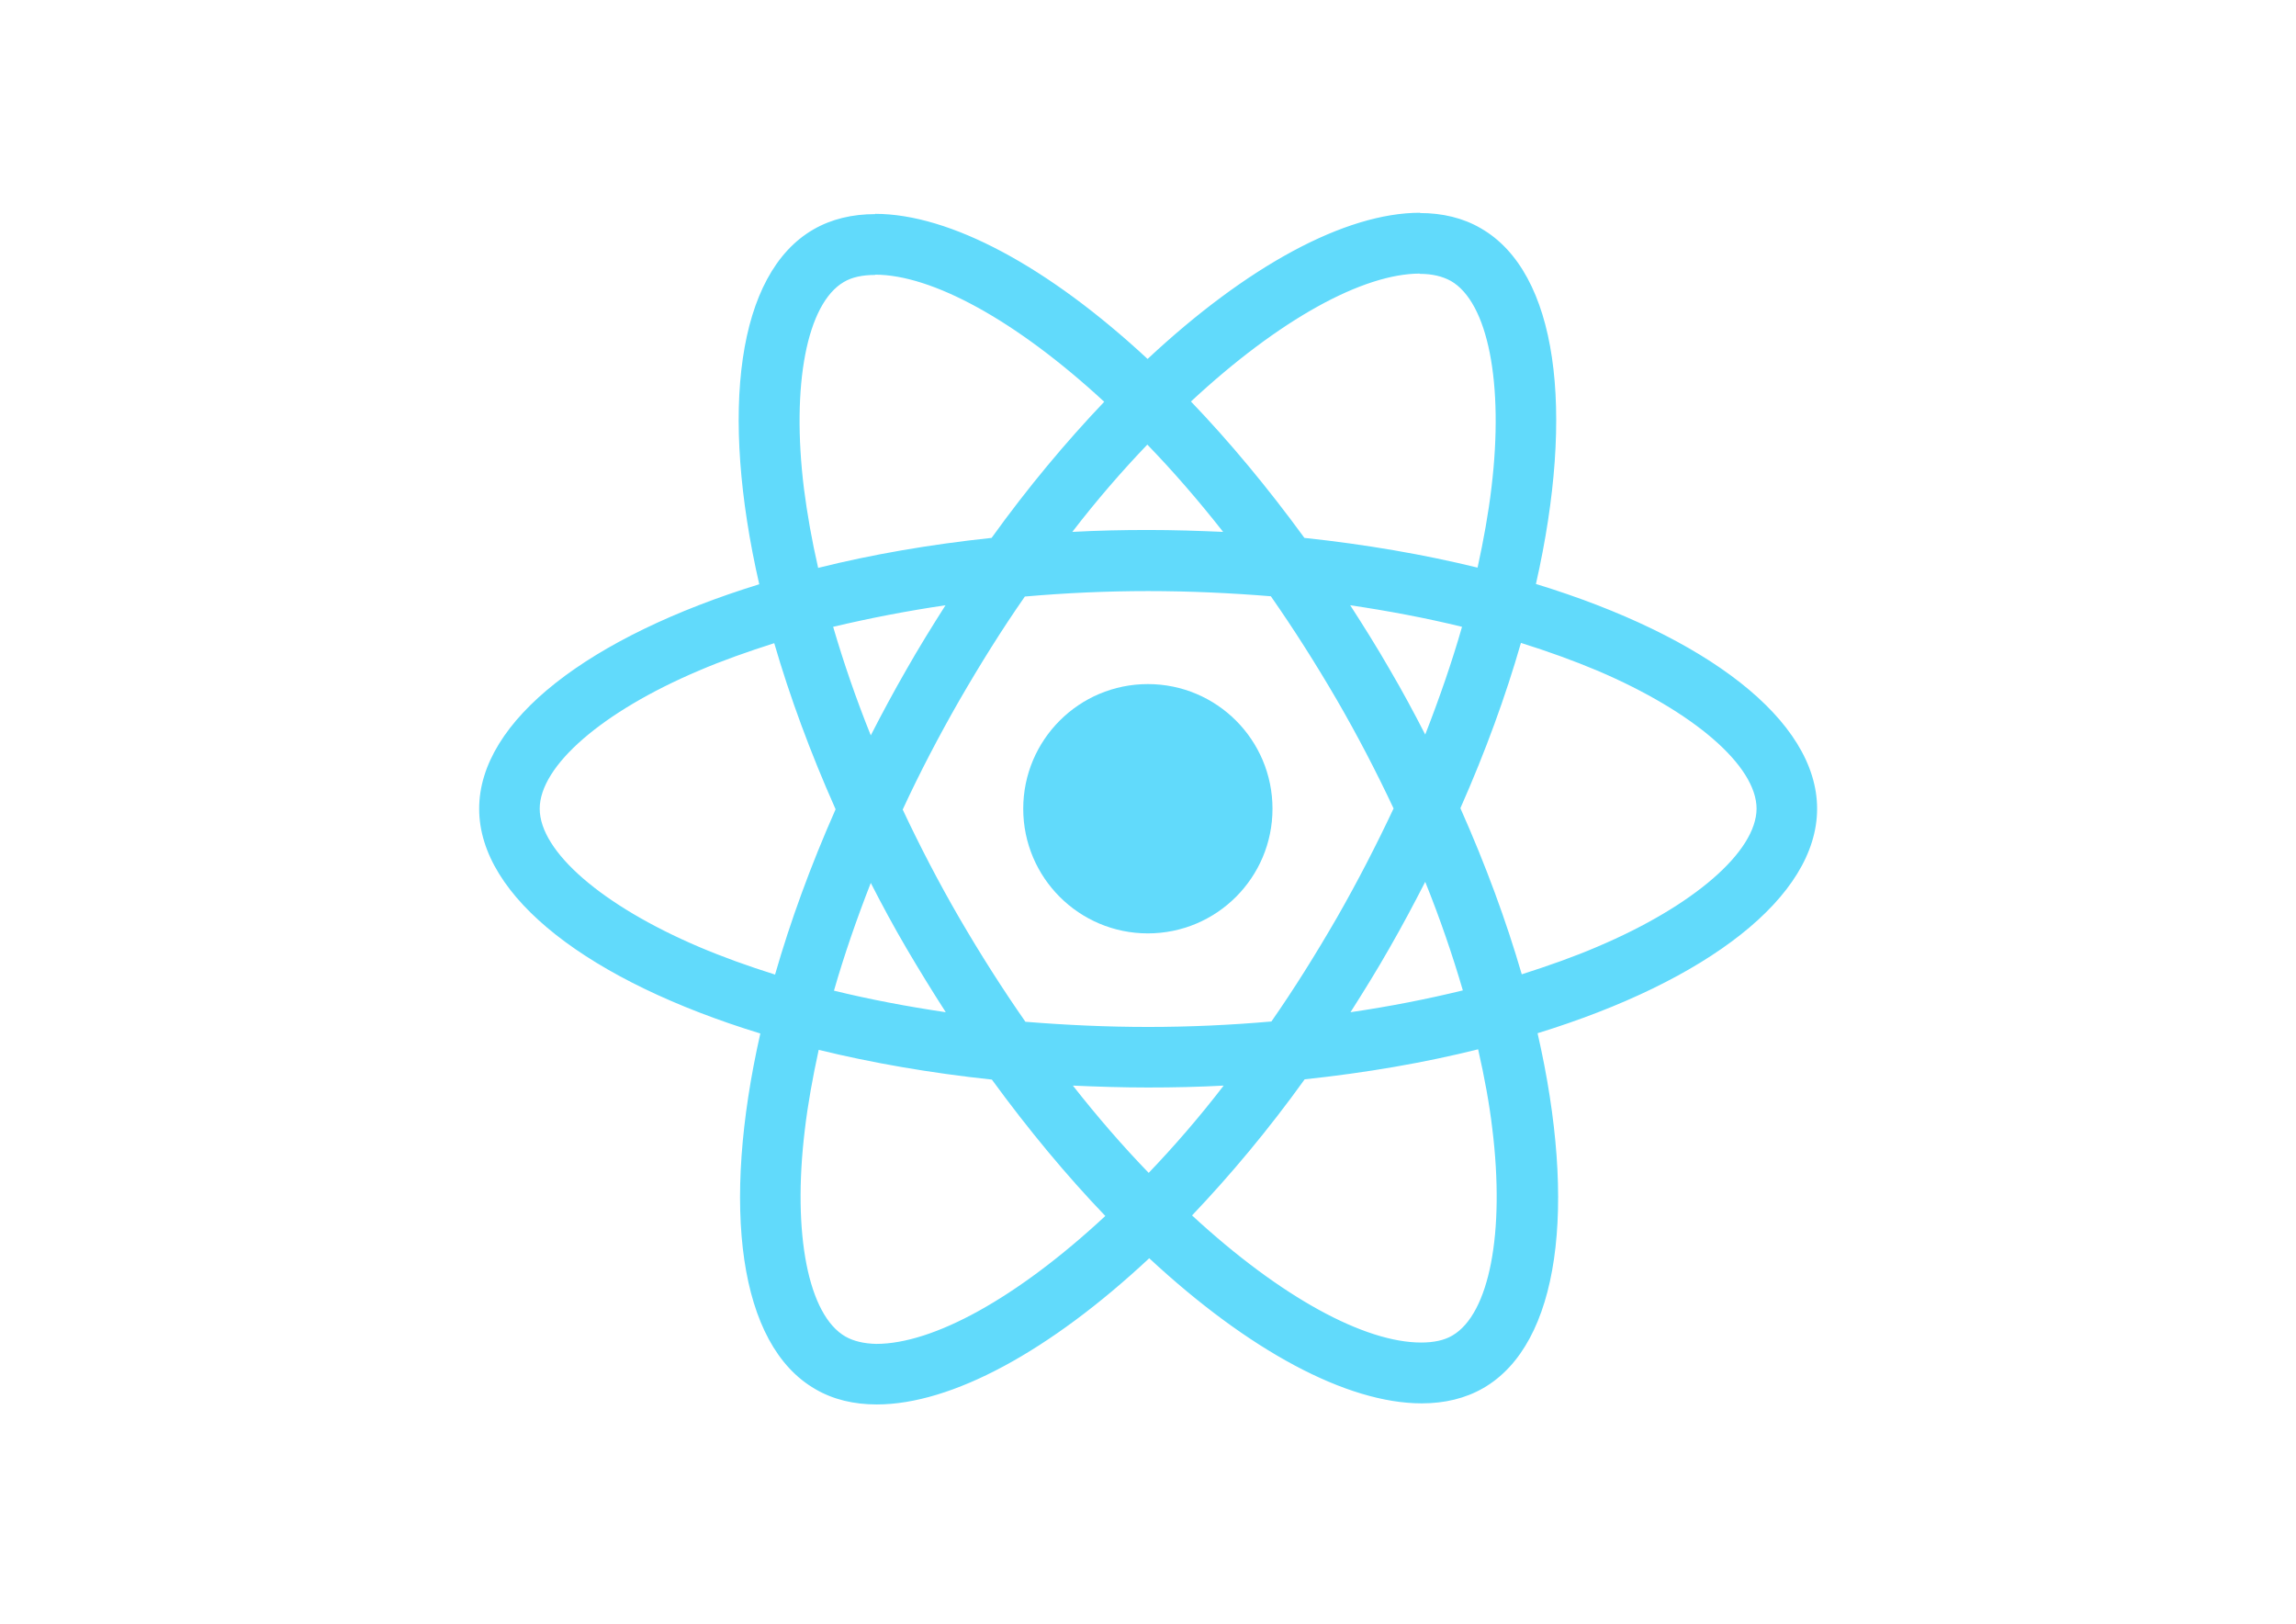
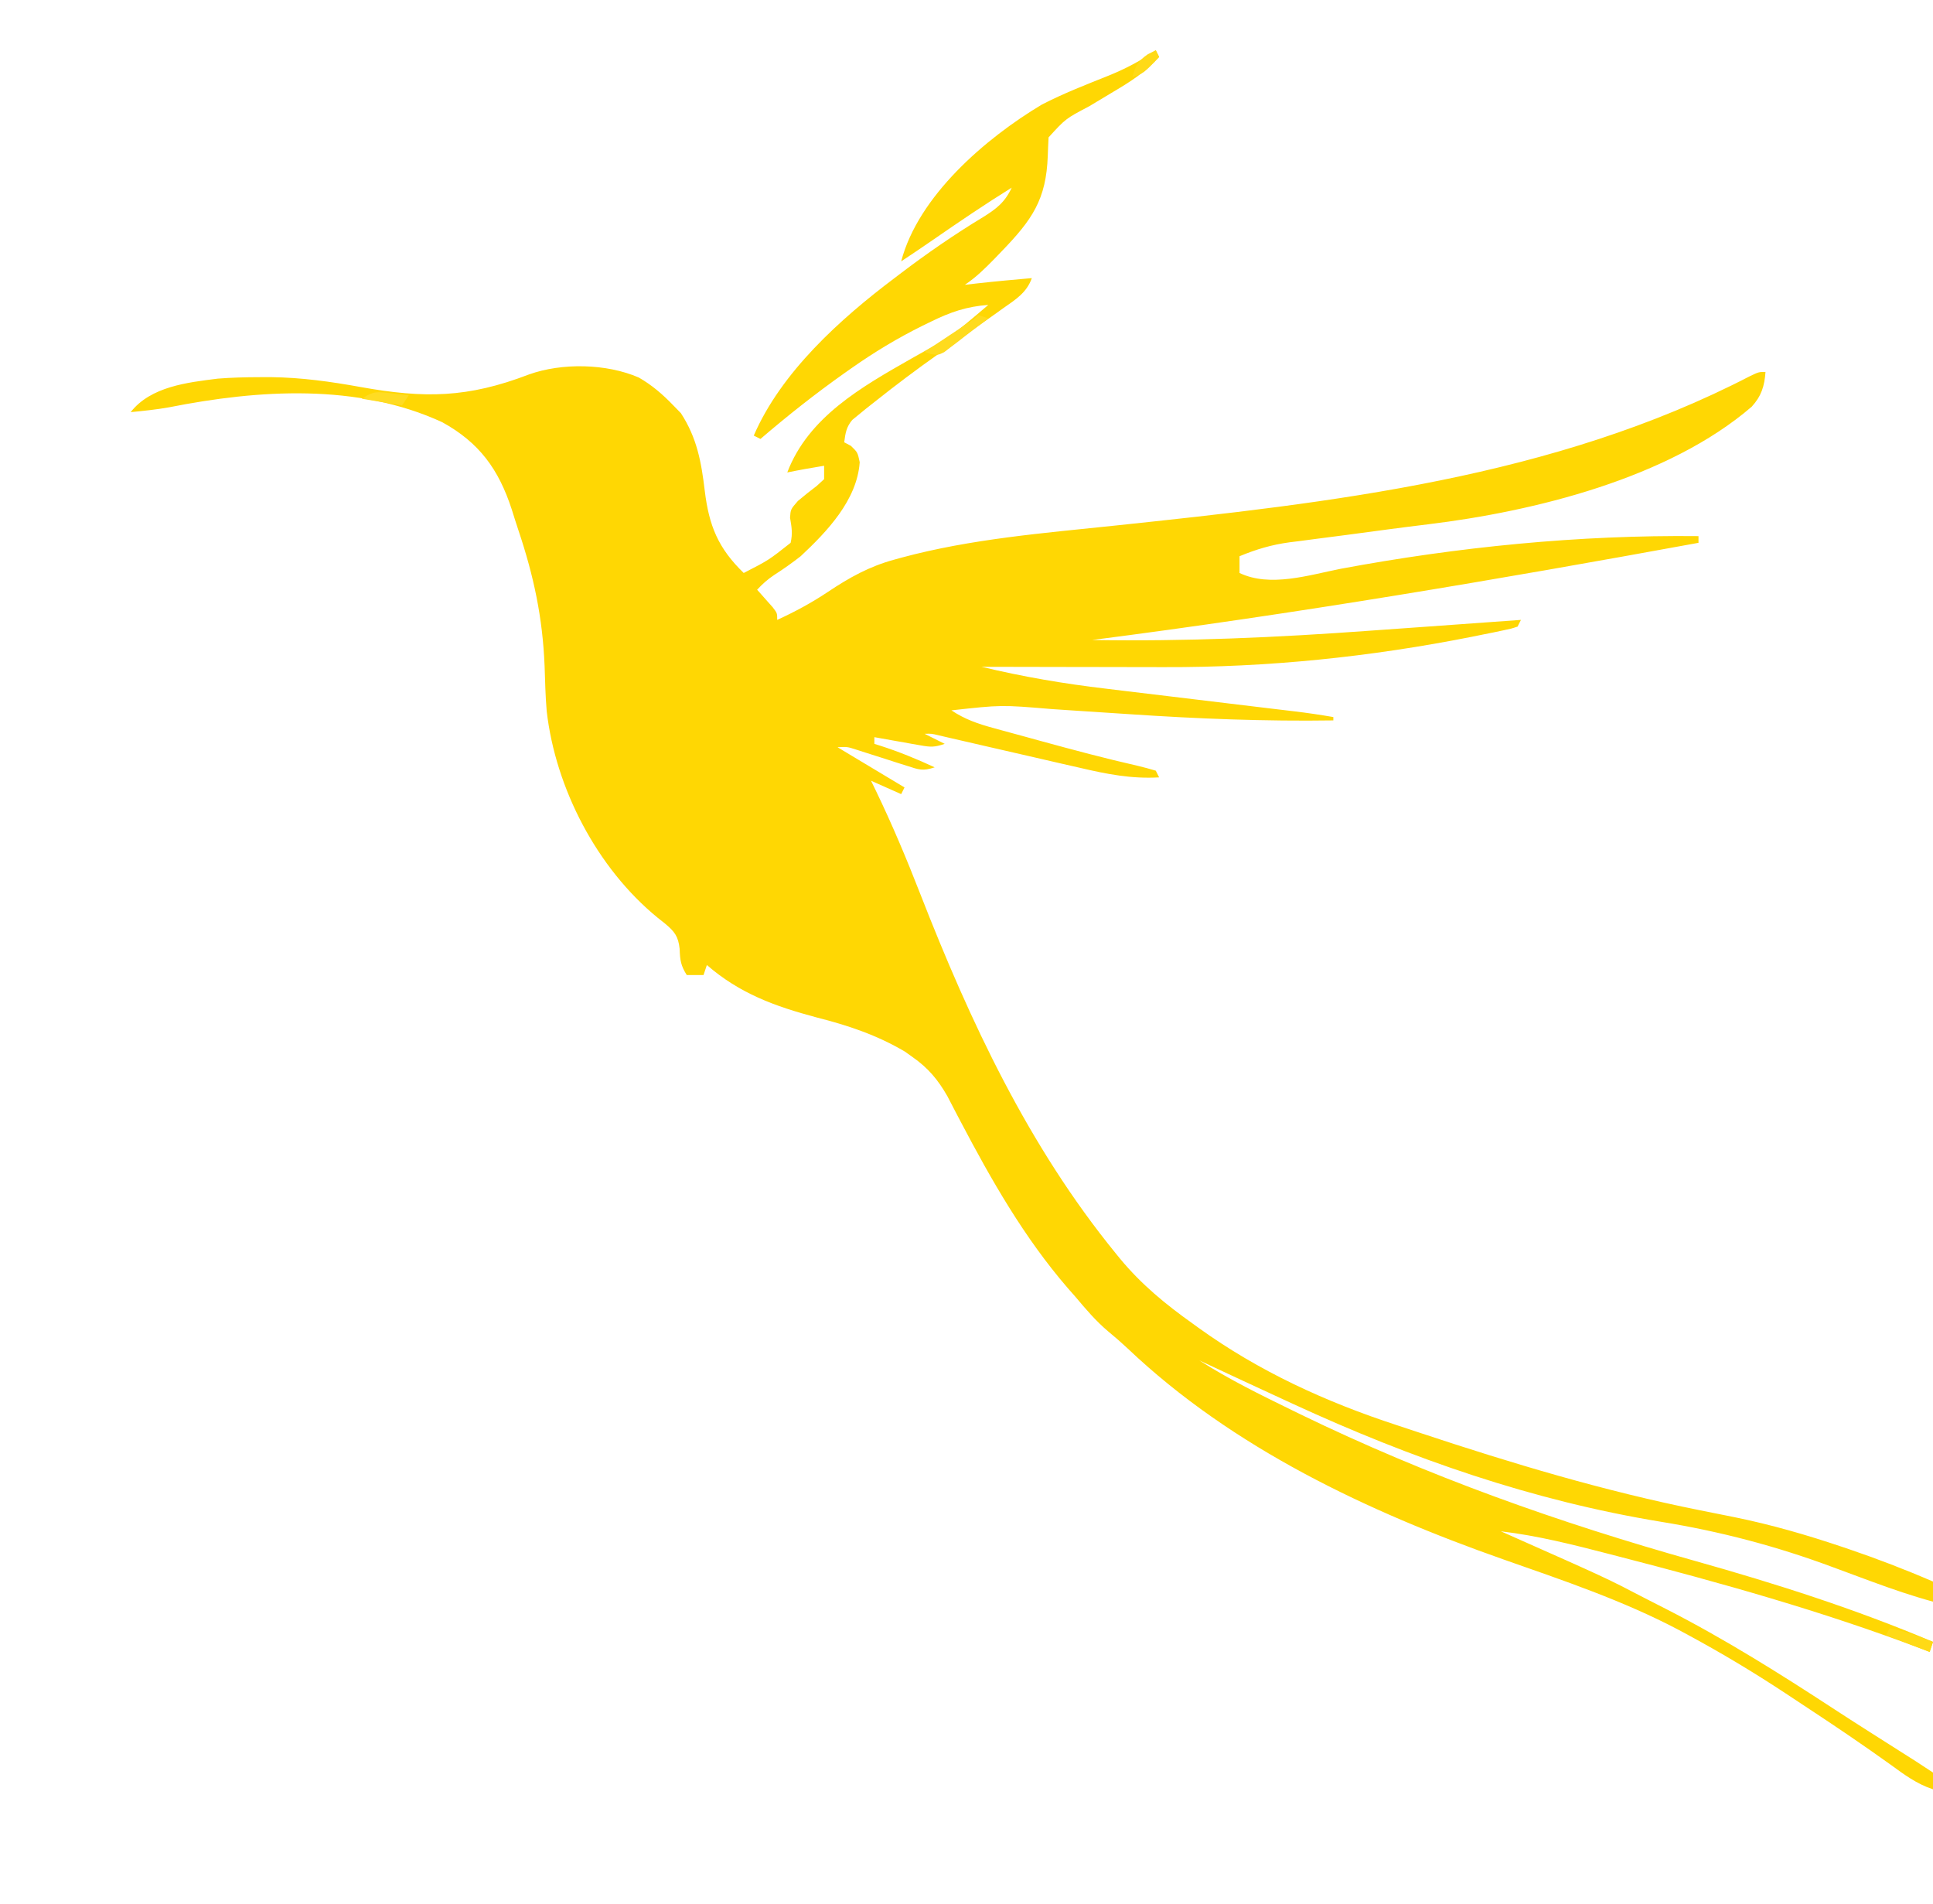
- <svg xmlns="http://www.w3.org/2000/svg" viewBox="0 0 841.9 595.3">
-   <g fill="#61DAFB">
-     <path d="M666.3 296.5c0-32.5-40.7-63.3-103.1-82.4 14.4-63.6 8-114.2-20.2-130.4-6.5-3.8-14.1-5.6-22.4-5.6v22.3c4.6 0 8.3.9 11.4 2.6 13.6 7.8 19.5 37.5 14.9 75.7-1.1 9.4-2.9 19.3-5.1 29.4-19.6-4.8-41-8.5-63.5-10.9-13.5-18.5-27.5-35.3-41.6-50 32.6-30.3 63.2-46.9 84-46.9V78c-27.5 0-63.5 19.6-99.9 53.6-36.4-33.8-72.4-53.2-99.9-53.2v22.3c20.7 0 51.4 16.5 84 46.6-14 14.7-28 31.4-41.3 49.9-22.6 2.4-44 6.1-63.6 11-2.3-10-4-19.7-5.2-29-4.7-38.2 1.1-67.9 14.6-75.8 3-1.8 6.9-2.6 11.5-2.6V78.5c-8.4 0-16 1.8-22.6 5.6-28.1 16.2-34.4 66.7-19.9 130.1-62.2 19.2-102.7 49.9-102.7 82.3 0 32.5 40.7 63.3 103.1 82.4-14.4 63.6-8 114.2 20.2 130.4 6.5 3.8 14.1 5.6 22.5 5.6 27.5 0 63.5-19.6 99.9-53.6 36.4 33.8 72.4 53.2 99.9 53.2 8.4 0 16-1.8 22.6-5.6 28.1-16.2 34.4-66.7 19.9-130.1 62-19.1 102.5-49.9 102.5-82.3zm-130.2-66.7c-3.7 12.9-8.3 26.2-13.5 39.5-4.1-8-8.4-16-13.1-24-4.6-8-9.5-15.8-14.4-23.4 14.2 2.1 27.9 4.7 41 7.9zm-45.8 106.5c-7.8 13.5-15.8 26.3-24.1 38.2-14.9 1.3-30 2-45.2 2-15.1 0-30.2-.7-45-1.9-8.3-11.9-16.4-24.6-24.2-38-7.6-13.1-14.5-26.4-20.8-39.8 6.2-13.4 13.2-26.8 20.7-39.9 7.8-13.5 15.8-26.3 24.1-38.2 14.9-1.3 30-2 45.2-2 15.1 0 30.2.7 45 1.9 8.3 11.9 16.4 24.6 24.2 38 7.6 13.1 14.5 26.4 20.8 39.8-6.3 13.4-13.2 26.8-20.7 39.9zm32.3-13c5.4 13.4 10 26.8 13.8 39.8-13.1 3.2-26.9 5.9-41.2 8 4.9-7.7 9.8-15.6 14.4-23.7 4.6-8 8.9-16.1 13-24.1zM421.2 430c-9.3-9.6-18.6-20.3-27.8-32 9 .4 18.2.7 27.5.7 9.4 0 18.7-.2 27.8-.7-9 11.7-18.3 22.4-27.5 32zm-74.4-58.9c-14.2-2.1-27.9-4.7-41-7.9 3.7-12.9 8.3-26.2 13.5-39.5 4.1 8 8.4 16 13.1 24 4.7 8 9.5 15.8 14.4 23.4zM420.7 163c9.3 9.6 18.6 20.3 27.8 32-9-.4-18.2-.7-27.5-.7-9.4 0-18.7.2-27.8.7 9-11.7 18.3-22.4 27.5-32zm-74 58.9c-4.9 7.7-9.8 15.6-14.4 23.7-4.6 8-8.9 16-13 24-5.4-13.4-10-26.8-13.8-39.8 13.1-3.1 26.9-5.8 41.2-7.9zm-90.5 125.2c-35.4-15.1-58.3-34.9-58.3-50.6 0-15.7 22.9-35.6 58.3-50.6 8.6-3.7 18-7 27.7-10.1 5.7 19.6 13.2 40 22.5 60.9-9.2 20.8-16.6 41.1-22.2 60.6-9.9-3.1-19.3-6.5-28-10.2zM310 490c-13.6-7.8-19.5-37.5-14.9-75.7 1.1-9.4 2.9-19.3 5.1-29.4 19.6 4.8 41 8.5 63.5 10.9 13.5 18.5 27.5 35.3 41.6 50-32.6 30.3-63.2 46.9-84 46.9-4.5-.1-8.3-1-11.3-2.7zm237.2-76.2c4.7 38.2-1.1 67.9-14.6 75.8-3 1.8-6.9 2.6-11.5 2.6-20.7 0-51.4-16.5-84-46.6 14-14.7 28-31.4 41.3-49.9 22.6-2.4 44-6.1 63.6-11 2.3 10.1 4.1 19.8 5.2 29.1zm38.5-66.7c-8.6 3.7-18 7-27.7 10.1-5.7-19.6-13.2-40-22.5-60.9 9.2-20.8 16.6-41.1 22.2-60.6 9.9 3.1 19.3 6.5 28.1 10.2 35.4 15.1 58.3 34.9 58.3 50.6-.1 15.7-23 35.6-58.4 50.6zM320.8 78.4z" />
-     <circle cx="420.9" cy="296.5" r="45.7" />
-     <path d="M520.5 78.1z" />
-   </g>
+ <svg xmlns="http://www.w3.org/2000/svg" version="1.1" width="577" height="568">
+   <path d="M0 0 C0.33 0.66 0.66 1.32 1 2 C-3.067 6.498 -7.544 9.377 -12.75 12.438 C-14.359 13.402 -15.967 14.369 -17.574 15.336 C-18.722 16.024 -18.722 16.024 -19.892 16.726 C-26.888 20.399 -26.888 20.399 -32 26 C-32.094 27.819 -32.183 29.638 -32.238 31.458 C-32.687 44.551 -36.892 50.564 -46 60 C-46.745 60.773 -47.49 61.547 -48.258 62.344 C-51.08 65.218 -53.639 67.759 -57 70 C-55.113 69.783 -55.113 69.783 -53.188 69.562 C-47.799 68.962 -42.401 68.474 -37 68 C-38.531 72.379 -41.923 74.443 -45.562 77 C-46.224 77.475 -46.885 77.95 -47.566 78.439 C-51.847 81.506 -56.164 84.523 -60.473 87.55 C-61.183 88.049 -61.893 88.548 -62.625 89.062 C-63.337 89.562 -64.048 90.062 -64.781 90.577 C-71.338 95.201 -77.724 100 -84 105 C-85.259 105.99 -85.259 105.99 -86.543 107 C-87.271 107.598 -88 108.196 -88.75 108.812 C-89.364 109.314 -89.977 109.815 -90.609 110.332 C-92.389 112.466 -92.649 114.28 -93 117 C-92.34 117.351 -91.68 117.701 -91 118.062 C-89 120 -89 120 -88.375 122.938 C-89.16 134.254 -98.134 143.645 -106 151 C-108.572 153.003 -111.159 154.845 -113.906 156.598 C-115.868 157.911 -117.401 159.273 -119 161 C-118.567 161.482 -118.134 161.964 -117.688 162.461 C-116.852 163.408 -116.852 163.408 -116 164.375 C-115.165 165.315 -115.165 165.315 -114.312 166.273 C-113 168 -113 168 -113 170 C-107.695 167.568 -102.699 164.872 -97.85 161.632 C-91.456 157.36 -85.461 154.02 -78 152 C-77.311 151.81 -76.623 151.62 -75.913 151.424 C-55.074 145.81 -33.524 144.107 -12.129 141.852 C52.548 135.021 118.862 127.59 177.375 97.25 C180 96 180 96 182 96 C181.697 100.236 180.784 103.186 177.895 106.367 C153.02 127.805 112.791 137.658 81.231 141.481 C73.08 142.47 64.944 143.573 56.806 144.665 C53.864 145.056 50.92 145.432 47.976 145.807 C46.137 146.05 44.297 146.292 42.457 146.535 C41.622 146.638 40.786 146.741 39.925 146.847 C34.573 147.57 29.995 148.936 25 151 C25 152.65 25 154.3 25 156 C34.125 160.363 45.68 156.63 55.188 154.75 C90.251 148.214 126.319 144.621 162 145 C162 145.66 162 146.32 162 147 C101.814 158.01 41.696 168.215 -19 176 C8.794 176.467 36.281 175.252 63.996 173.219 C69.104 172.847 74.212 172.491 79.32 172.133 C89.215 171.437 99.108 170.725 109 170 C108.67 170.66 108.34 171.32 108 172 C106.112 172.623 106.112 172.623 103.602 173.148 C102.661 173.347 101.72 173.546 100.751 173.751 C99.719 173.957 98.688 174.163 97.625 174.375 C96.558 174.592 95.491 174.809 94.392 175.032 C64.018 181.052 33.439 184.208 2.492 184.098 C0.904 184.096 -0.685 184.094 -2.273 184.093 C-6.386 184.09 -10.499 184.08 -14.612 184.069 C-18.837 184.058 -23.061 184.054 -27.285 184.049 C-35.523 184.038 -43.762 184.021 -52 184 C-39.63 186.981 -27.366 189.061 -14.734 190.543 C-12.958 190.758 -11.182 190.974 -9.407 191.191 C-4.794 191.753 -0.18 192.304 4.435 192.852 C10.063 193.523 15.691 194.205 21.318 194.887 C25.689 195.416 30.06 195.943 34.432 196.465 C35.233 196.561 36.034 196.657 36.86 196.755 C38.344 196.933 39.829 197.11 41.313 197.285 C45.229 197.756 49.115 198.32 53 199 C53 199.33 53 199.66 53 200 C32.646 200.304 12.529 199.515 -7.77 198.146 C-13.565 197.756 -19.361 197.38 -25.157 197.009 C-27.137 196.88 -29.116 196.745 -31.095 196.61 C-46.124 195.352 -46.124 195.352 -61 197 C-56.993 199.688 -52.955 201.066 -48.34 202.305 C-47.601 202.509 -46.862 202.714 -46.101 202.924 C-43.715 203.582 -41.326 204.228 -38.938 204.875 C-37.303 205.324 -35.67 205.773 -34.036 206.223 C-24.523 208.83 -14.993 211.369 -5.373 213.554 C-3.567 213.978 -1.78 214.48 0 215 C0.33 215.66 0.66 216.32 1 217 C-7.227 217.481 -14.609 216.032 -22.594 214.156 C-24.531 213.715 -26.469 213.275 -28.407 212.834 C-31.092 212.221 -33.774 211.597 -36.457 210.974 C-41.185 209.878 -45.917 208.799 -50.648 207.718 C-53.162 207.143 -55.675 206.564 -58.187 205.982 C-59.316 205.722 -60.444 205.462 -61.607 205.193 C-62.603 204.962 -63.599 204.731 -64.625 204.494 C-66.922 203.932 -66.922 203.932 -69 204 C-67.02 204.99 -65.04 205.98 -63 207 C-66.087 208.029 -67.139 207.989 -70.23 207.441 C-71.033 207.303 -71.835 207.164 -72.662 207.021 C-73.912 206.794 -73.912 206.794 -75.188 206.562 C-76.032 206.415 -76.877 206.267 -77.748 206.115 C-79.833 205.75 -81.917 205.376 -84 205 C-84 205.66 -84 206.32 -84 207 C-83.455 207.17 -82.909 207.34 -82.348 207.516 C-76.716 209.325 -71.361 211.503 -66 214 C-69.585 215.195 -70.684 214.703 -74.219 213.566 C-75.233 213.247 -76.248 212.928 -77.293 212.6 C-78.351 212.257 -79.41 211.915 -80.5 211.562 C-82.593 210.893 -84.686 210.228 -86.781 209.566 C-88.174 209.117 -88.174 209.117 -89.596 208.658 C-92.067 207.868 -92.067 207.868 -95 208 C-88.4 211.96 -81.8 215.92 -75 220 C-75.33 220.66 -75.66 221.32 -76 222 C-78.97 220.68 -81.94 219.36 -85 218 C-84.512 219.003 -84.023 220.006 -83.52 221.04 C-78.662 231.127 -74.363 241.348 -70.302 251.778 C-55.395 289.963 -38.056 327.028 -12 359 C-11.339 359.812 -11.339 359.812 -10.665 360.64 C-4.326 368.303 2.947 374.278 11 380 C11.552 380.4 12.104 380.801 12.673 381.213 C30.801 394.279 50.749 403.392 71.915 410.316 C74.219 411.072 76.52 411.837 78.821 412.603 C106.331 421.732 133.961 430.032 162.406 435.715 C165.167 436.267 167.927 436.82 170.688 437.375 C171.357 437.509 172.026 437.644 172.716 437.782 C183.668 440.01 194.225 443.052 204.812 446.625 C205.837 446.97 205.837 446.97 206.882 447.322 C215.396 450.216 223.746 453.429 232 457 C232 458.98 232 460.96 232 463 C225.828 461.306 219.817 459.251 213.816 457.039 C213.072 456.765 212.327 456.491 211.559 456.209 C208.459 455.067 205.36 453.923 202.265 452.767 C185.365 446.465 168.528 442.035 150.73 439.147 C112.292 432.829 76.343 420.276 41 404 C40.08 403.577 40.08 403.577 39.142 403.145 C30.413 399.129 21.701 395.078 13 391 C21.869 396.667 31.239 401.272 40.688 405.875 C41.535 406.288 42.383 406.701 43.256 407.127 C81.214 425.551 120.293 439.423 160.866 450.814 C185.025 457.6 208.875 465.194 232 475 C231.67 475.99 231.34 476.98 231 478 C230.184 477.689 229.367 477.378 228.526 477.057 C198.873 465.831 168.809 457.416 138.125 449.5 C136.611 449.107 136.611 449.107 135.066 448.707 C124.432 445.958 113.926 443.291 103 442 C103.795 442.352 104.589 442.704 105.408 443.066 C134.605 456.016 134.605 456.016 146.098 462.012 C148.182 463.094 150.276 464.154 152.371 465.215 C169.748 474.094 186.252 484.45 202.574 495.121 C208.938 499.276 215.363 503.333 221.78 507.406 C223.122 508.259 223.122 508.259 224.492 509.129 C225.29 509.635 226.088 510.141 226.91 510.662 C228.619 511.756 230.312 512.875 232 514 C232.188 516.625 232.188 516.625 232 519 C227.12 517.397 223.391 514.594 219.285 511.605 C211.19 505.804 202.968 500.229 194.643 494.762 C192.43 493.308 190.224 491.845 188.018 490.381 C178.572 484.148 168.962 478.369 159 473 C158.083 472.504 157.165 472.007 156.22 471.496 C139.404 462.623 121.537 456.637 103.649 450.353 C63.391 436.183 22.889 417.146 -8.352 387.473 C-10.247 385.703 -12.131 384.044 -14.133 382.406 C-17.883 379.259 -20.854 375.734 -24 372 C-24.741 371.158 -25.482 370.316 -26.246 369.449 C-39.268 354.385 -49.03 337.271 -58.258 319.711 C-58.616 319.032 -58.974 318.353 -59.343 317.653 C-60.306 315.818 -61.259 313.978 -62.211 312.137 C-64.996 307.253 -67.953 303.72 -72.562 300.5 C-73.327 299.953 -74.091 299.407 -74.879 298.844 C-83.281 293.88 -91.898 291.011 -101.312 288.625 C-113.708 285.315 -124.209 281.5 -134 273 C-134.33 273.99 -134.66 274.98 -135 276 C-136.65 276 -138.3 276 -140 276 C-141.77 273.168 -142.012 271.626 -142.125 268.188 C-142.525 264.446 -143.633 263.022 -146.5 260.625 C-147.226 260.049 -147.951 259.473 -148.699 258.879 C-166.795 244.101 -179.174 220.262 -181.81 197.23 C-182.192 192.745 -182.291 188.247 -182.438 183.75 C-183.022 169.338 -185.664 156.931 -190.237 143.295 C-190.934 141.198 -191.6 139.094 -192.258 136.984 C-196.151 125.074 -201.903 117.105 -213 111 C-238.338 99.33 -267.812 101.269 -294.458 106.542 C-298.291 107.232 -302.125 107.624 -306 108 C-299.972 100.328 -289.065 99.146 -280 98 C-275.87 97.674 -271.767 97.572 -267.625 97.562 C-266.476 97.559 -265.327 97.555 -264.143 97.551 C-255.034 97.668 -246.327 98.877 -237.375 100.5 C-218.258 103.938 -205.385 103.768 -187.112 96.756 C-177.231 93.219 -163.958 93.494 -154.332 97.664 C-150.365 99.937 -147.158 102.714 -144 106 C-143.257 106.763 -142.515 107.526 -141.75 108.312 C-136.946 115.689 -135.653 122.889 -134.625 131.5 C-133.349 141.935 -130.623 148.607 -123 156 C-115.54 152.168 -115.54 152.168 -109 147 C-108.352 144.187 -108.697 142.317 -109.172 139.492 C-109 137 -109 137 -106.828 134.508 C-104.989 132.958 -103.109 131.454 -101.188 130.008 C-100.466 129.345 -99.744 128.683 -99 128 C-99 126.68 -99 125.36 -99 124 C-102.683 124.6 -106.345 125.248 -110 126 C-103.714 109.437 -87.727 100.434 -73.074 92.082 C-60.714 85.148 -60.714 85.148 -50 76 C-56.466 76.471 -61.332 78.149 -67.125 81 C-67.956 81.403 -68.787 81.806 -69.644 82.221 C-77.155 85.939 -84.154 90.178 -91 95 C-91.613 95.431 -92.227 95.861 -92.858 96.305 C-101.58 102.476 -109.894 109.041 -118 116 C-118.66 115.67 -119.32 115.34 -120 115 C-111.839 96.094 -94.235 80.222 -78 68 C-77.457 67.586 -76.915 67.172 -76.355 66.746 C-68.35 60.658 -60.154 55.001 -51.546 49.792 C-47.574 47.319 -45.041 45.381 -43 41 C-50.93 45.923 -58.629 51.136 -66.301 56.449 C-69.51 58.67 -72.746 60.846 -76 63 C-70.893 43.529 -50.933 26.342 -34.051 16.234 C-27.582 12.881 -20.791 10.257 -14.034 7.55 C-8.976 5.493 -4.483 3.148 0 0 Z " fill="#FFD703" transform="translate(345,15)" />
+   <path d="M0 0 C0.99 0.33 1.98 0.66 3 1 C0.594 2.87 -1.823 4.721 -4.25 6.562 C-4.932 7.096 -5.614 7.629 -6.316 8.178 C-6.98 8.677 -7.644 9.177 -8.328 9.691 C-8.936 10.157 -9.543 10.624 -10.169 11.104 C-12 12 -12 12 -14.229 11.644 C-14.814 11.432 -15.398 11.219 -16 11 C-14.929 10.29 -13.858 9.579 -12.754 8.848 C-11.357 7.919 -9.96 6.991 -8.562 6.062 C-7.855 5.594 -7.148 5.125 -6.42 4.643 C-5.746 4.195 -5.073 3.747 -4.379 3.285 C-3.756 2.871 -3.133 2.458 -2.49 2.031 C-1.02 1.079 -1.02 1.079 0 0 Z " fill="#FFDB1E" transform="translate(292,94)" />
+   <path d="M0 0 C4.609 0.72 8.672 2.313 13 4 C12.67 4.99 12.34 5.98 12 7 C7.71 5.35 3.42 3.7 -1 2 C-0.67 1.34 -0.34 0.68 0 0 Z " fill="#FFDA16" transform="translate(564,486)" />
+   <path d="M0 0 C1.491 0.166 1.491 0.166 3.012 0.336 C3.771 0.431 4.53 0.527 5.312 0.625 C4.322 2.11 4.322 2.11 3.312 3.625 C-2.627 2.635 -2.627 2.635 -8.688 1.625 C-5.139 -0.741 -4.111 -0.484 0 0 Z " fill="#FFDC23" transform="translate(116.6875,117.375)" />
+   <path d="M0 0 C0.33 0.66 0.66 1.32 1 2 C-3.625 6.875 -3.625 6.875 -7 8 C-5.988 4.597 -5.352 3.243 -2.375 1.188 C-1.591 0.796 -0.807 0.404 0 0 Z " fill="#FFDA17" transform="translate(345,15)" />
+   <path d="M0 0 C2 1 2 1 2 1 Z " fill="#FFE34D" transform="translate(279,230)" />
</svg>
